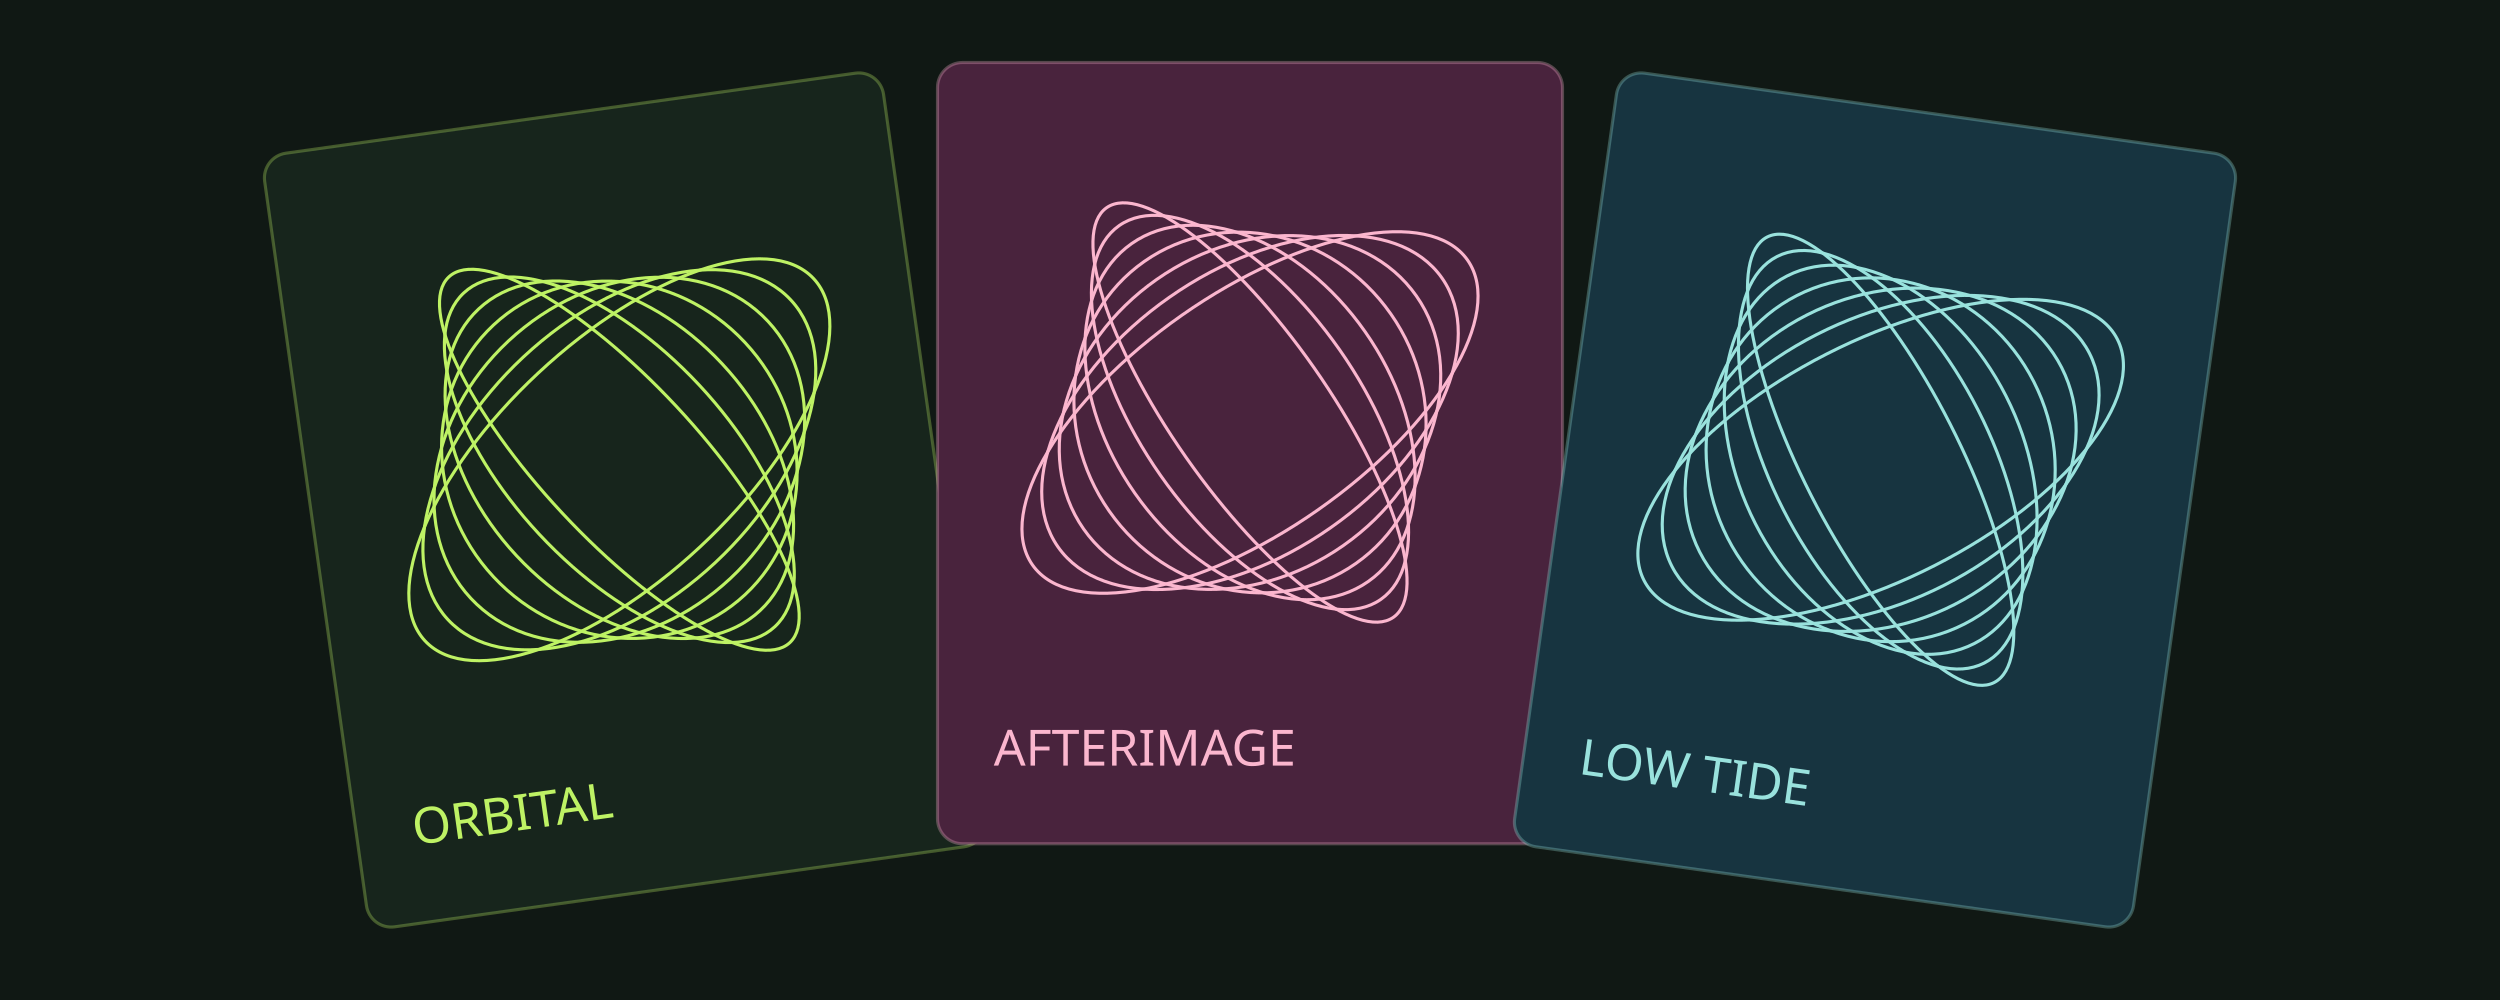
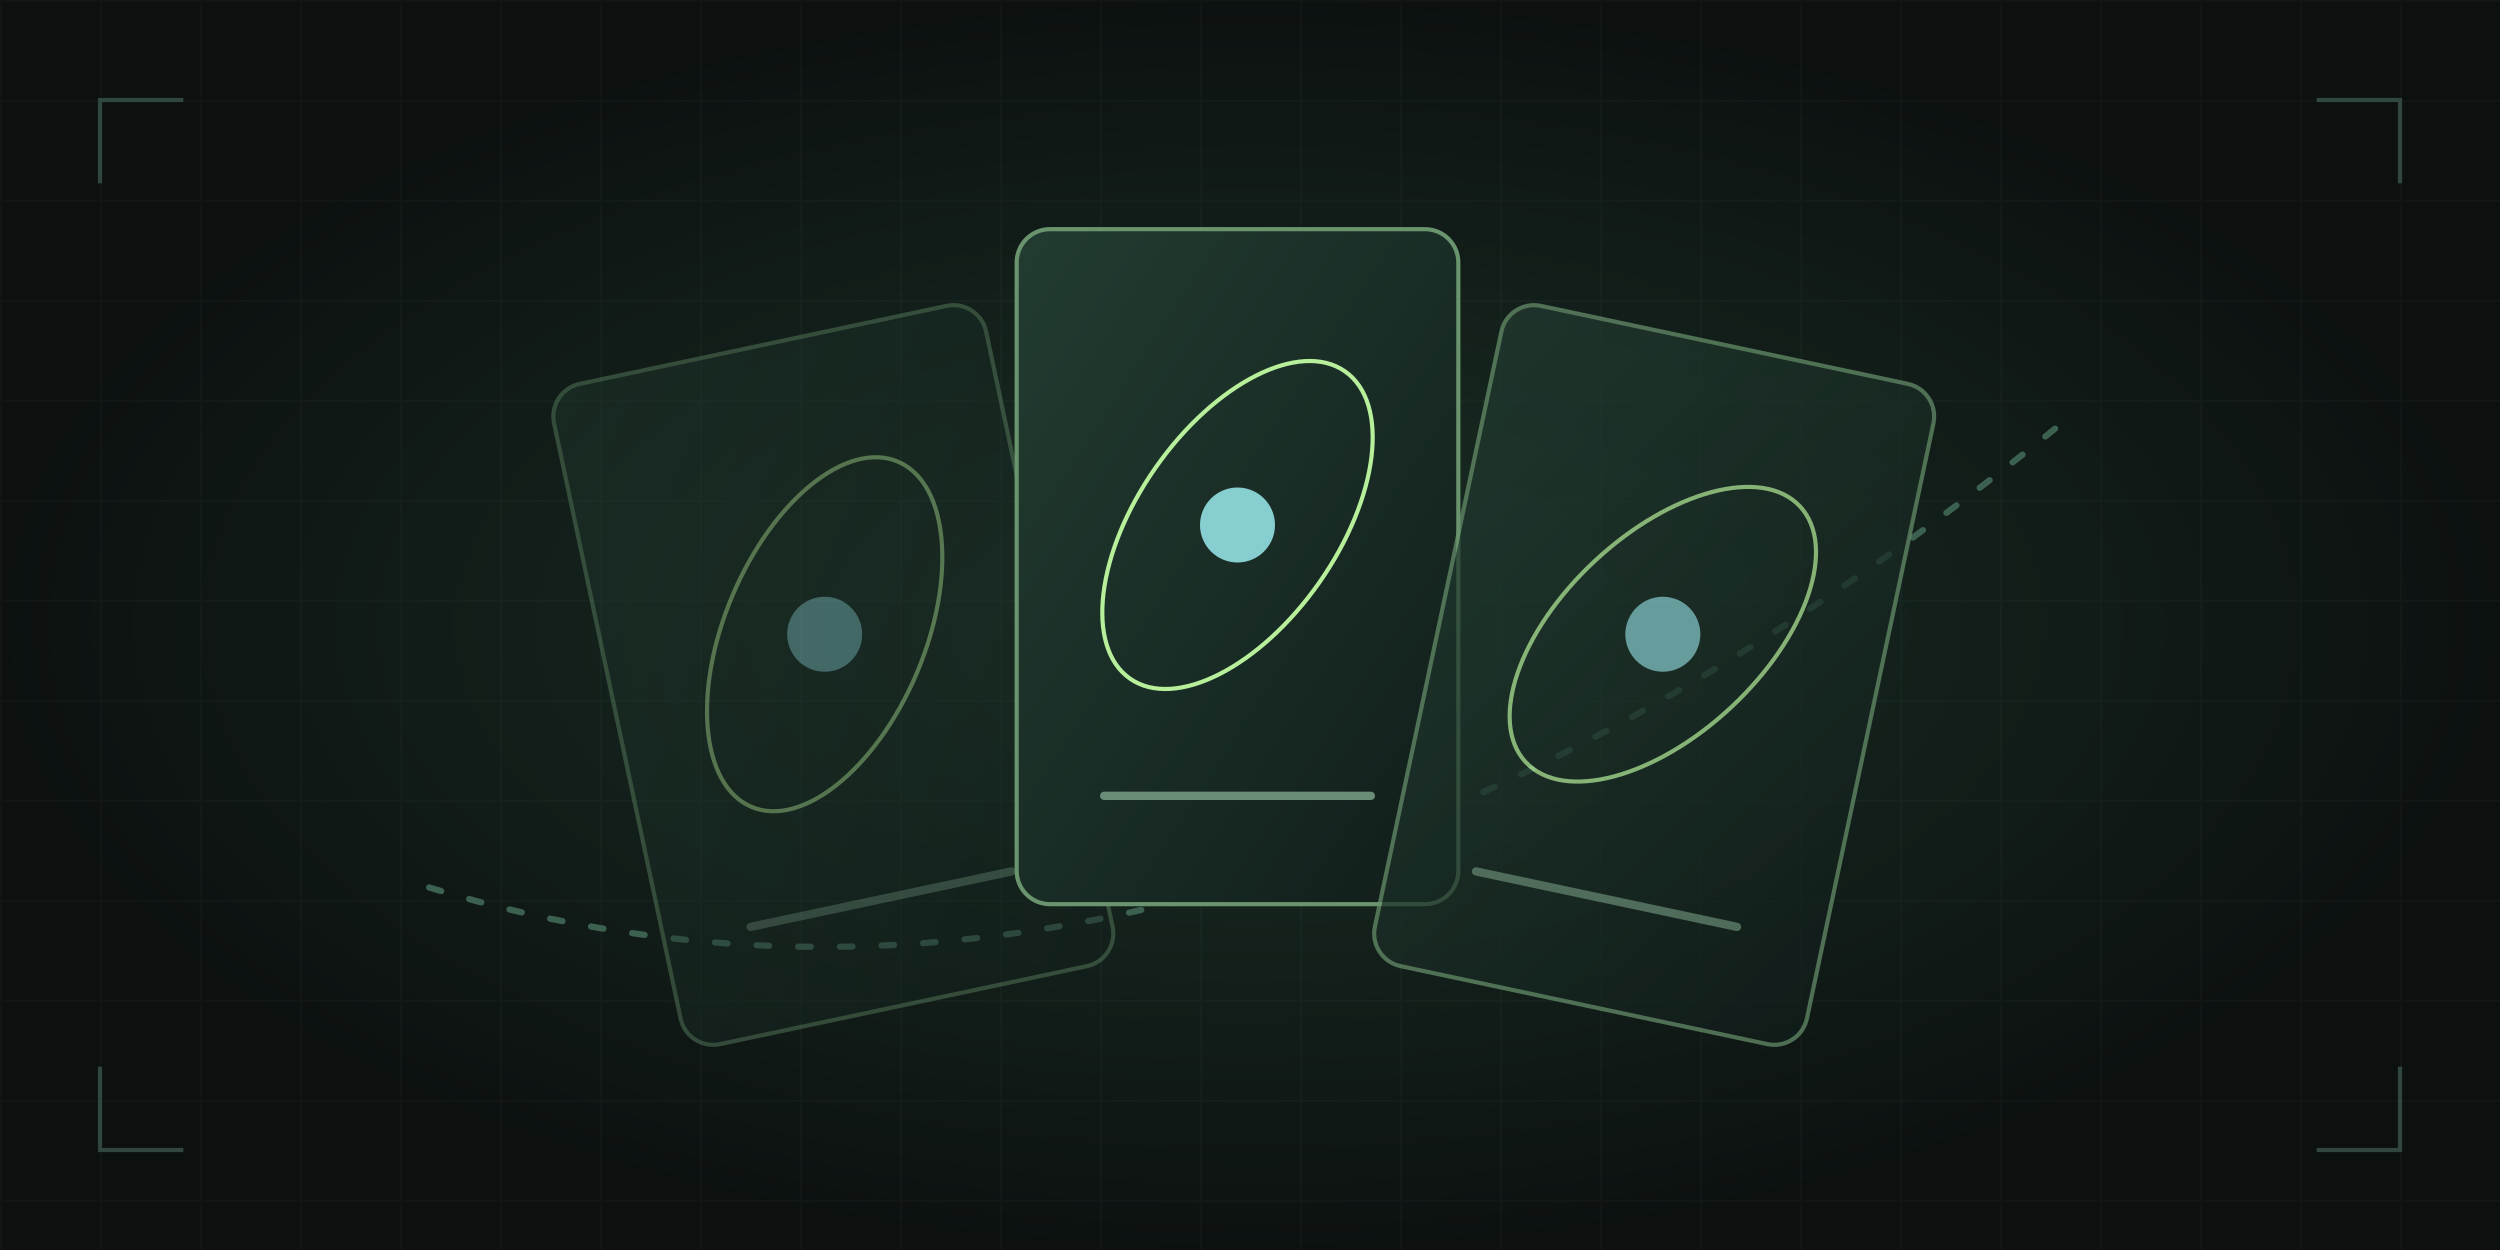
- <svg xmlns="http://www.w3.org/2000/svg" width="800" height="320" viewBox="0 0 800 320">
-   <rect width="800" height="320" fill="#101814" />
-   <g transform="translate(100 35) rotate(-8 100 125)">
-     <rect width="200" height="250" rx="8" fill="#17251c" stroke="#bef264" stroke-opacity=".3" />
-     <ellipse cx="100" cy="112" rx="25" ry="80" stroke="#bef264" fill="none" transform="rotate(-35 100 112)" />
-     <ellipse cx="100" cy="112" rx="35" ry="73" stroke="#bef264" fill="none" transform="rotate(-35 100 112)" />
-     <ellipse cx="100" cy="112" rx="45" ry="66" stroke="#bef264" fill="none" transform="rotate(-35 100 112)" />
-     <ellipse cx="100" cy="112" rx="55" ry="59" stroke="#bef264" fill="none" transform="rotate(-35 100 112)" />
-     <ellipse cx="100" cy="112" rx="65" ry="52" stroke="#bef264" fill="none" transform="rotate(-35 100 112)" />
-     <ellipse cx="100" cy="112" rx="75" ry="45" stroke="#bef264" fill="none" transform="rotate(-35 100 112)" />
-     <ellipse cx="100" cy="112" rx="85" ry="38" stroke="#bef264" fill="none" transform="rotate(-35 100 112)" />
-     <text x="18" y="225" fill="#bef264" font-family="sans-serif" font-size="16">ORBITAL</text>
-   </g>
-   <g transform="translate(300 20) rotate(0 100 125)">
-     <rect width="200" height="250" rx="8" fill="#49233d" stroke="#fbb6ce" stroke-opacity=".3" />
-     <ellipse cx="100" cy="112" rx="25" ry="80" stroke="#fbb6ce" fill="none" transform="rotate(-35 100 112)" />
-     <ellipse cx="100" cy="112" rx="35" ry="73" stroke="#fbb6ce" fill="none" transform="rotate(-35 100 112)" />
-     <ellipse cx="100" cy="112" rx="45" ry="66" stroke="#fbb6ce" fill="none" transform="rotate(-35 100 112)" />
-     <ellipse cx="100" cy="112" rx="55" ry="59" stroke="#fbb6ce" fill="none" transform="rotate(-35 100 112)" />
-     <ellipse cx="100" cy="112" rx="65" ry="52" stroke="#fbb6ce" fill="none" transform="rotate(-35 100 112)" />
-     <ellipse cx="100" cy="112" rx="75" ry="45" stroke="#fbb6ce" fill="none" transform="rotate(-35 100 112)" />
-     <ellipse cx="100" cy="112" rx="85" ry="38" stroke="#fbb6ce" fill="none" transform="rotate(-35 100 112)" />
-     <text x="18" y="225" fill="#fbb6ce" font-family="sans-serif" font-size="16">AFTERIMAGE</text>
-   </g>
-   <g transform="translate(500 35) rotate(8 100 125)">
-     <rect width="200" height="250" rx="8" fill="#173440" stroke="#99e2dd" stroke-opacity=".3" />
-     <ellipse cx="100" cy="112" rx="25" ry="80" stroke="#99e2dd" fill="none" transform="rotate(-35 100 112)" />
-     <ellipse cx="100" cy="112" rx="35" ry="73" stroke="#99e2dd" fill="none" transform="rotate(-35 100 112)" />
-     <ellipse cx="100" cy="112" rx="45" ry="66" stroke="#99e2dd" fill="none" transform="rotate(-35 100 112)" />
-     <ellipse cx="100" cy="112" rx="55" ry="59" stroke="#99e2dd" fill="none" transform="rotate(-35 100 112)" />
-     <ellipse cx="100" cy="112" rx="65" ry="52" stroke="#99e2dd" fill="none" transform="rotate(-35 100 112)" />
-     <ellipse cx="100" cy="112" rx="75" ry="45" stroke="#99e2dd" fill="none" transform="rotate(-35 100 112)" />
-     <ellipse cx="100" cy="112" rx="85" ry="38" stroke="#99e2dd" fill="none" transform="rotate(-35 100 112)" />
-     <text x="18" y="225" fill="#99e2dd" font-family="sans-serif" font-size="16">LOW TIDE</text>
+ <svg xmlns="http://www.w3.org/2000/svg" width="600" height="300" viewBox="0 0 600 300" fill="none">
+   <defs>
+     <radialGradient id="ambient">
+       <stop stop-color="#1b3026" />
+       <stop offset="1" stop-color="#0c1110" />
+     </radialGradient>
+     <linearGradient id="glass" x2="1" y2="1">
+       <stop stop-color="#223c31" />
+       <stop offset="1" stop-color="#111d1a" />
+     </linearGradient>
+     <pattern id="grid" width="24" height="24" patternUnits="userSpaceOnUse">
+       <path d="M24 0H0V24" stroke="#a0bcae" stroke-opacity=".035" />
+     </pattern>
+   </defs>
+   <rect width="600" height="300" fill="#0c1110" />
+   <rect width="600" height="300" fill="url(#ambient)" />
+   <rect width="600" height="300" fill="url(#grid)" />
+   <path d="M24 44V24H44M556 24H576V44M24 256V276H44M556 276H576V256" stroke="#31463c" />
+   <g stroke-linecap="round" stroke-linejoin="round">
+     <path d="M103 213Q289 270 498 99" stroke="#3d6151" stroke-width="1.5" stroke-dasharray="3 7" />
+     <g transform="translate(147 81) rotate(-12 53 81)" opacity=".4">
+       <rect x="0" y="0" width="106" height="162" rx="8" fill="url(#glass)" stroke="#6a946d" />
+       <ellipse cx="53" cy="71" rx="24" ry="45" stroke="#b7ef9b" transform="rotate(35 53 71)" />
+       <circle cx="53" cy="71" r="9" fill="#87ced1" stroke="none" />
+       <path d="M21 136h64" stroke="#6a8d77" stroke-width="2" />
+     </g>
+     <g transform="translate(244 55) rotate(0 53 81)" opacity="1">
+       <rect x="0" y="0" width="106" height="162" rx="8" fill="url(#glass)" stroke="#6a946d" />
+       <ellipse cx="53" cy="71" rx="24" ry="45" stroke="#b7ef9b" transform="rotate(35 53 71)" />
+       <circle cx="53" cy="71" r="9" fill="#87ced1" stroke="none" />
+       <path d="M21 136h64" stroke="#6a8d77" stroke-width="2" />
+     </g>
+     <g transform="translate(344 81) rotate(12 53 81)" opacity=".7">
+       <rect x="0" y="0" width="106" height="162" rx="8" fill="url(#glass)" stroke="#6a946d" />
+       <ellipse cx="53" cy="71" rx="24" ry="45" stroke="#b7ef9b" transform="rotate(35 53 71)" />
+       <circle cx="53" cy="71" r="9" fill="#87ced1" stroke="none" />
+       <path d="M21 136h64" stroke="#6a8d77" stroke-width="2" />
+     </g>
  </g>
</svg>
